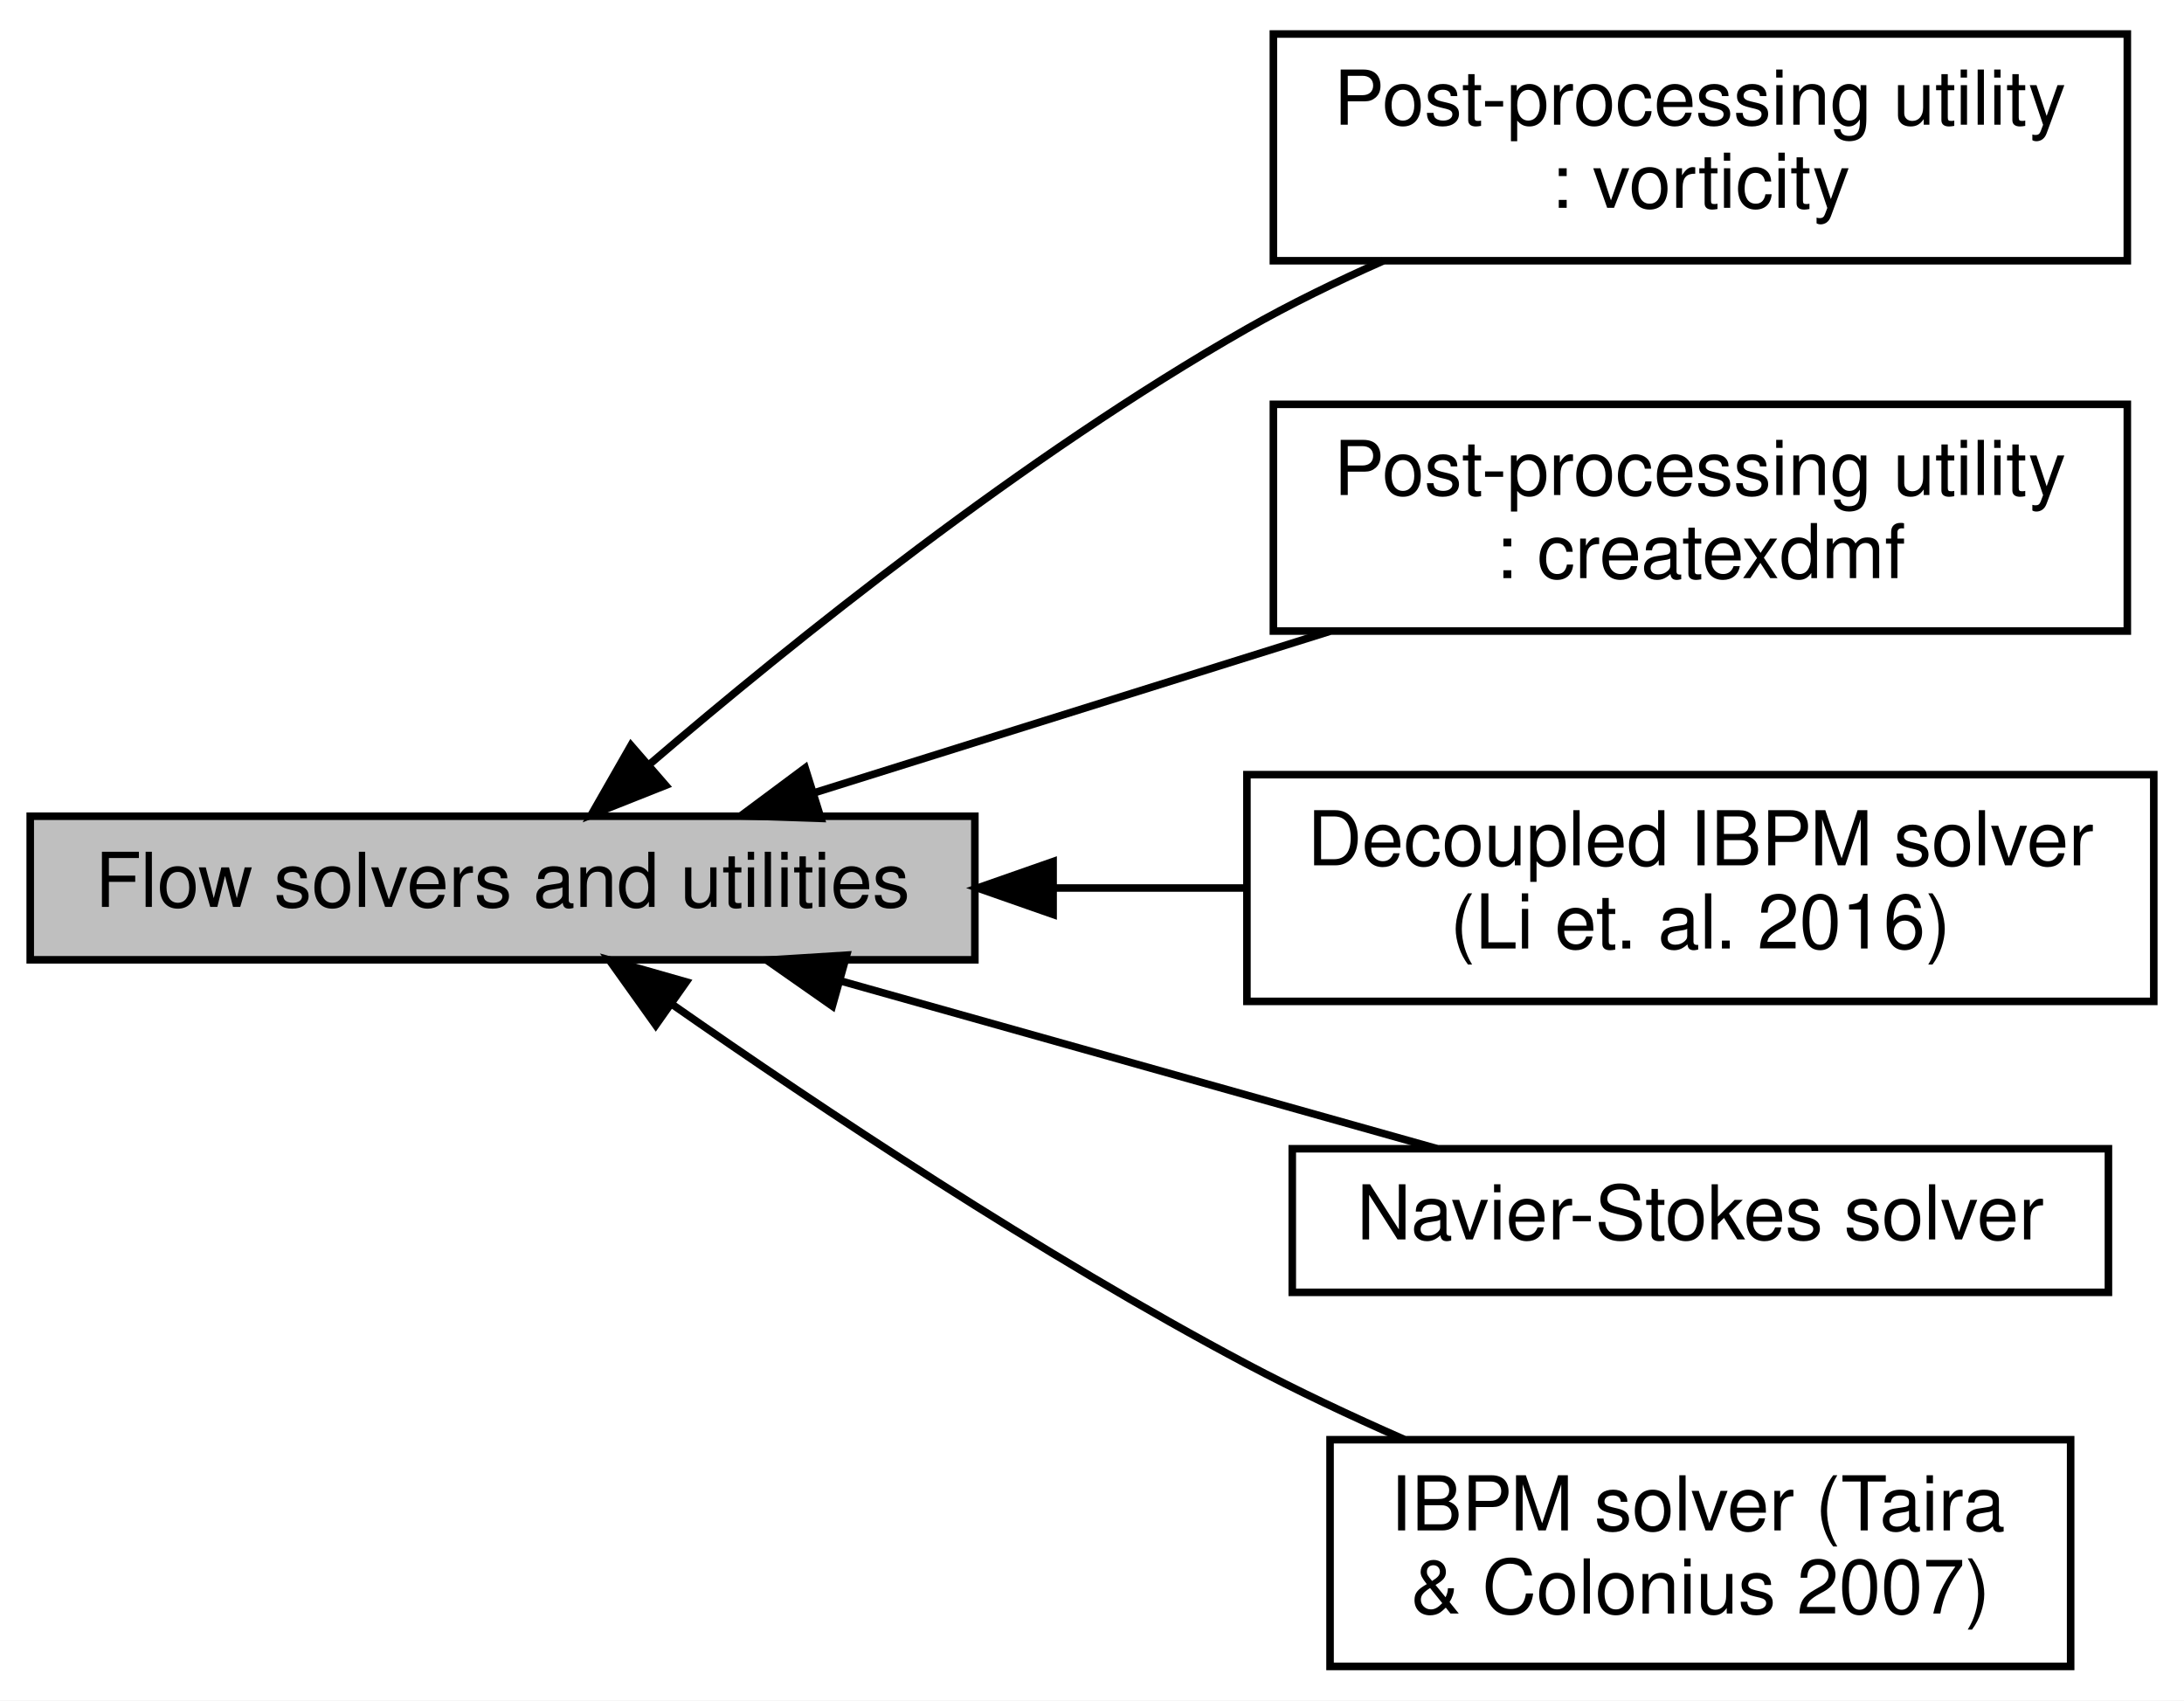
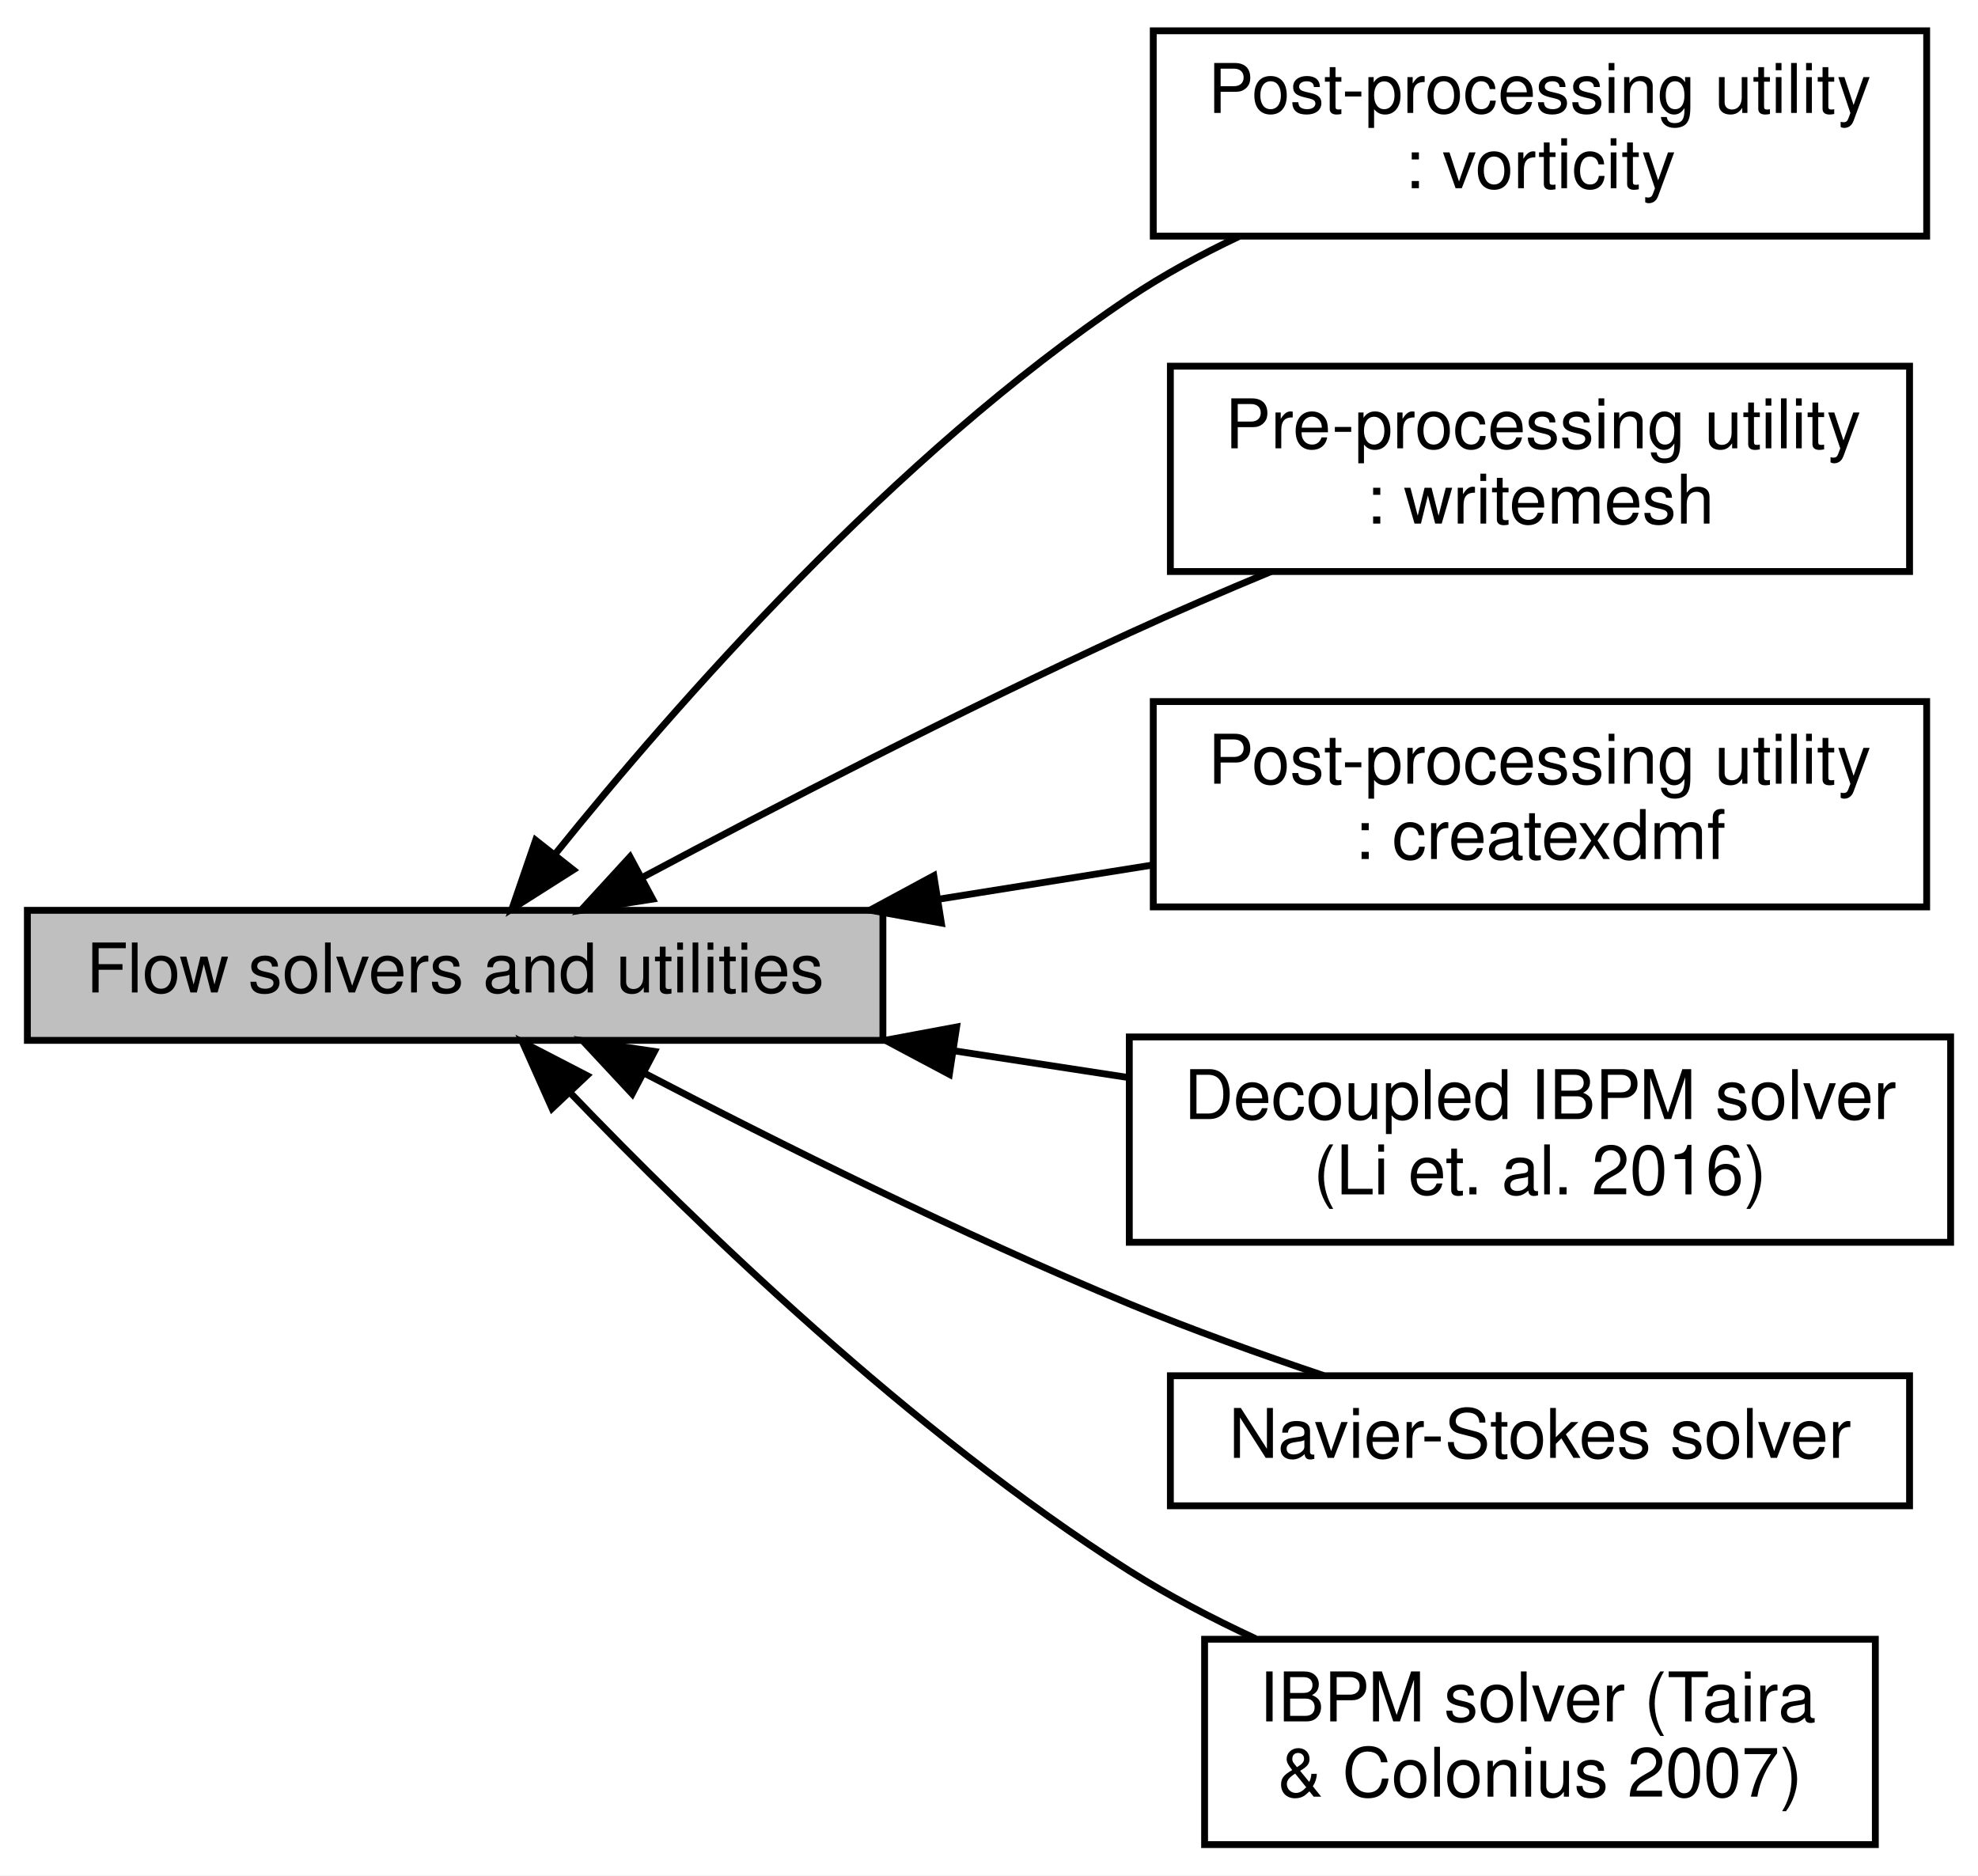
- <svg xmlns="http://www.w3.org/2000/svg" xmlns:xlink="http://www.w3.org/1999/xlink" width="289pt" height="225pt" viewBox="0.00 0.00 289.00 225.00">
-   <g id="graph0" class="graph" transform="scale(1 1) rotate(0) translate(4 221)">
-     <polygon fill="white" stroke="none" points="-4,4 -4,-221 285,-221 285,4 -4,4" />
+ <svg xmlns="http://www.w3.org/2000/svg" xmlns:xlink="http://www.w3.org/1999/xlink" width="289pt" height="274pt" viewBox="0.00 0.00 289.00 274.00">
+   <g id="graph0" class="graph" transform="scale(1 1) rotate(0) translate(4 270)">
+     <polygon fill="white" stroke="none" points="-4,4 -4,-270 285,-270 285,4 -4,4" />
    <g id="node1" class="node">
      <g id="a_node1">
        <a xlink:href="../../d7/db7/group__vorticity.html" target="_top" xlink:title="A post-processing utility that calculates vorticity fields. ">
-           <polygon fill="white" stroke="black" points="164.5,-186.5 164.5,-216.5 277.5,-216.5 277.5,-186.5 164.5,-186.5" />
-           <text text-anchor="start" x="172.5" y="-204.5" font-family="Helvetica,sans-Serif" font-size="10.00">Post-processing utility</text>
-           <text text-anchor="middle" x="221" y="-193.5" font-family="Helvetica,sans-Serif" font-size="10.00">: vorticity</text>
+           <polygon fill="white" stroke="black" points="164.5,-235.5 164.5,-265.5 277.5,-265.5 277.5,-235.5 164.5,-235.5" />
+           <text text-anchor="start" x="172.5" y="-253.5" font-family="Helvetica,sans-Serif" font-size="10.00">Post-processing utility</text>
+           <text text-anchor="middle" x="221" y="-242.5" font-family="Helvetica,sans-Serif" font-size="10.00">: vorticity</text>
        </a>
      </g>
    </g>
    <g id="node2" class="node">
-       <polygon fill="#bfbfbf" stroke="black" points="0,-94 0,-113 125,-113 125,-94 0,-94" />
-       <text text-anchor="middle" x="62.5" y="-101" font-family="Helvetica,sans-Serif" font-size="10.00">Flow solvers and utilities</text>
+       <polygon fill="#bfbfbf" stroke="black" points="0,-118 0,-137 125,-137 125,-118 0,-118" />
+       <text text-anchor="middle" x="62.5" y="-125" font-family="Helvetica,sans-Serif" font-size="10.00">Flow solvers and utilities</text>
    </g>
    <g id="edge5" class="edge">
-       <path fill="none" stroke="black" d="M82.041,-119.947C100.924,-136.107 131.537,-160.717 161,-177.5 166.669,-180.729 172.859,-183.745 179.028,-186.474" />
-       <polygon fill="black" stroke="black" points="84.083,-117.086 74.237,-113.175 79.496,-122.373 84.083,-117.086" />
+       <path fill="none" stroke="black" d="M77.151,-145.261C94.586,-166.93 126.638,-203.509 161,-226.5 165.963,-229.821 171.457,-232.808 177.038,-235.456" />
+       <polygon fill="black" stroke="black" points="79.754,-142.909 70.81,-137.228 74.259,-147.246 79.754,-142.909" />
    </g>
    <g id="node3" class="node">
      <g id="a_node3">
+         <a xlink:href="../../d2/ddd/group__writemesh.html" target="_top" xlink:title="A pre-processing utility that creates a mesh and writes the gridline coordinates to a HDF5 file...">
+           <polygon fill="white" stroke="black" points="167,-186.5 167,-216.5 275,-216.5 275,-186.5 167,-186.5" />
+           <text text-anchor="start" x="175" y="-204.5" font-family="Helvetica,sans-Serif" font-size="10.00">Pre-processing utility</text>
+           <text text-anchor="middle" x="221" y="-193.5" font-family="Helvetica,sans-Serif" font-size="10.00">: writemesh</text>
+         </a>
+       </g>
+     </g>
+     <g id="edge6" class="edge">
+       <path fill="none" stroke="black" d="M89.761,-141.759C109.212,-152.125 136.482,-166.253 161,-177.5 167.634,-180.543 174.768,-183.612 181.705,-186.492" />
+       <polygon fill="black" stroke="black" points="91.353,-138.641 80.886,-137.001 88.046,-144.811 91.353,-138.641" />
+     </g>
+     <g id="node4" class="node">
+       <g id="a_node4">
        <a xlink:href="../../df/db8/group__createxdmf.html" target="_top" xlink:title="A post-processing utility that creates XDMF files for visualization. ">
          <polygon fill="white" stroke="black" points="164.5,-137.5 164.5,-167.5 277.5,-167.5 277.5,-137.5 164.5,-137.5" />
          <text text-anchor="start" x="172.5" y="-155.5" font-family="Helvetica,sans-Serif" font-size="10.00">Post-processing utility</text>
          <text text-anchor="middle" x="221" y="-144.5" font-family="Helvetica,sans-Serif" font-size="10.00">: createxdmf</text>
        </a>
      </g>
    </g>
    <g id="edge1" class="edge">
-       <path fill="none" stroke="black" d="M103.843,-116.131C124.645,-122.645 150.161,-130.633 171.974,-137.463" />
-       <polygon fill="black" stroke="black" points="104.635,-112.712 94.046,-113.064 102.544,-119.392 104.635,-112.712" />
+       <path fill="none" stroke="black" d="M133.08,-138.615C143.57,-140.291 154.271,-142 164.415,-143.621" />
+       <polygon fill="black" stroke="black" points="133.539,-135.144 123.112,-137.023 132.435,-142.056 133.539,-135.144" />
    </g>
-     <g id="node4" class="node">
-       <g id="a_node4">
+     <g id="node5" class="node">
+       <g id="a_node5">
        <a xlink:href="../../d0/d4b/group__decoupledibpm.html" target="_top" xlink:title="Implementation of parallel decoupled IBPM solver (Li et. al. 2016). ">
          <polygon fill="white" stroke="black" points="161,-88.5 161,-118.5 281,-118.5 281,-88.5 161,-88.5" />
          <text text-anchor="start" x="169" y="-106.5" font-family="Helvetica,sans-Serif" font-size="10.00">Decoupled IBPM solver</text>
          <text text-anchor="middle" x="221" y="-95.5" font-family="Helvetica,sans-Serif" font-size="10.00"> (Li et. al. 2016)</text>
        </a>
      </g>
    </g>
    <g id="edge2" class="edge">
-       <path fill="none" stroke="black" d="M135.605,-103.5C144.071,-103.5 152.634,-103.5 160.893,-103.5" />
-       <polygon fill="black" stroke="black" points="135.353,-100 125.353,-103.5 135.353,-107 135.353,-100" />
+       <path fill="none" stroke="black" d="M135.326,-116.485C143.883,-115.173 152.543,-113.845 160.893,-112.564" />
+       <polygon fill="black" stroke="black" points="134.707,-113.039 125.353,-118.015 135.768,-119.958 134.707,-113.039" />
    </g>
-     <g id="node5" class="node">
-       <g id="a_node5">
+     <g id="node6" class="node">
+       <g id="a_node6">
        <a xlink:href="../../dc/d6a/group__nssolver.html" target="_top" xlink:title="Implementation of parallel Navier-Stokes solver. ">
          <polygon fill="white" stroke="black" points="167,-50 167,-69 275,-69 275,-50 167,-50" />
          <text text-anchor="middle" x="221" y="-57" font-family="Helvetica,sans-Serif" font-size="10.00">Navier-Stokes solver</text>
        </a>
      </g>
    </g>
    <g id="edge4" class="edge">
-       <path fill="none" stroke="black" d="M107.395,-91.159C132.322,-84.151 163.051,-75.511 186.108,-69.029" />
-       <polygon fill="black" stroke="black" points="106.138,-87.877 97.458,-93.953 108.032,-94.615 106.138,-87.877" />
+       <path fill="none" stroke="black" d="M90.257,-113.147C109.606,-103.061 136.539,-89.616 161,-79.5 170.095,-75.739 180.179,-72.124 189.4,-69.027" />
+       <polygon fill="black" stroke="black" points="88.368,-110.186 81.147,-117.94 91.627,-116.381 88.368,-110.186" />
    </g>
-     <g id="node6" class="node">
-       <g id="a_node6">
+     <g id="node7" class="node">
+       <g id="a_node7">
        <a xlink:href="../../d3/d01/group__ibpm.html" target="_top" xlink:title="Implementation of parallel IBPM solver (Taira &amp; Colonius 2007). ">
          <polygon fill="white" stroke="black" points="172,-0.5 172,-30.5 270,-30.5 270,-0.5 172,-0.5" />
          <text text-anchor="start" x="180" y="-18.5" font-family="Helvetica,sans-Serif" font-size="10.00">IBPM solver (Taira</text>
          <text text-anchor="middle" x="221" y="-7.5" font-family="Helvetica,sans-Serif" font-size="10.00"> &amp; Colonius 2007)</text>
        </a>
      </g>
    </g>
    <g id="edge3" class="edge">
-       <path fill="none" stroke="black" d="M84.993,-88.069C104.326,-74.569 133.789,-54.917 161,-40.5 167.586,-37.01 174.766,-33.635 181.778,-30.553" />
-       <polygon fill="black" stroke="black" points="82.774,-85.352 76.619,-93.975 86.808,-91.072 82.774,-85.352" />
+       <path fill="none" stroke="black" d="M79.3,-110.36C97.54,-91.343 129.139,-60.683 161,-40.5 166.733,-36.868 173.083,-33.548 179.432,-30.597" />
+       <polygon fill="black" stroke="black" points="76.66,-108.059 72.339,-117.733 81.749,-112.865 76.66,-108.059" />
    </g>
  </g>
</svg>
